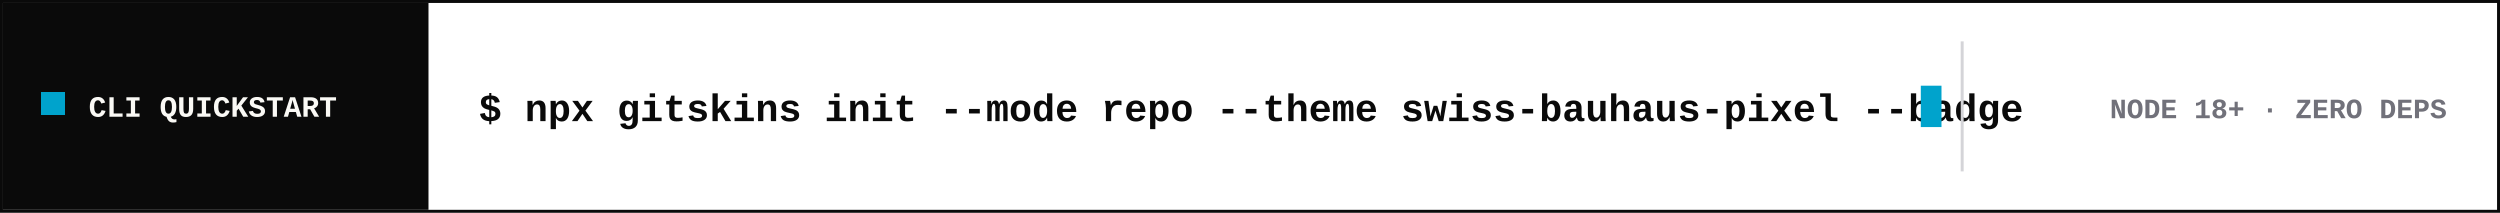
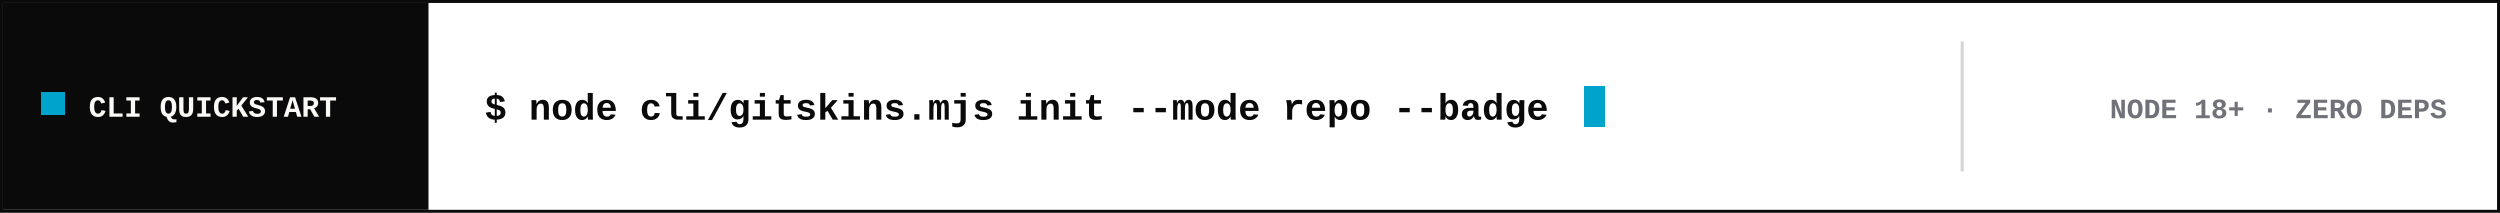
- <svg xmlns="http://www.w3.org/2000/svg" width="846" height="72" viewBox="0 0 846 72" role="img" aria-label="Quick Install: npx gitskins init --mode repo --theme swiss-bauhaus-pixel --badge">
+ <svg xmlns="http://www.w3.org/2000/svg" width="846" height="72" viewBox="0 0 846 72" role="img" aria-label="Quick Start: node cli/gitskins.mjs init --mode repo --badge">
  <style>
    @keyframes cur_ri-swiss-bauhaus-pixel-light { 0%, 49% { opacity: 1; } 50%, 100% { opacity: 0.12; } }
    .cur-ri-swiss-bauhaus-pixel-light { animation: cur_ri-swiss-bauhaus-pixel-light 1.4s steps(1, end) infinite; }
    @media (prefers-reduced-motion: reduce) { .cur-ri-swiss-bauhaus-pixel-light { animation: none !important; } }
  </style>
  <rect x="0.5" y="0.5" width="845" height="71" fill="#FFFFFF" stroke="#0A0A0A" stroke-width="1" />
  <rect x="1" y="1" width="144" height="70" fill="#0A0A0A" />
  <rect x="14" y="31" width="8" height="8" fill="#00A3CC" shape-rendering="crispEdges" />
  <text x="30" y="39.5" font-family="&quot;JetBrains Mono&quot;, &quot;SFMono-Regular&quot;, Consolas, &quot;Liberation Mono&quot;, Menlo, monospace" font-size="10" font-weight="700" fill="#FAF9F5">CLI QUICKSTART</text>
-   <text x="162" y="41" font-family="&quot;JetBrains Mono&quot;, &quot;SFMono-Regular&quot;, Consolas, &quot;Liberation Mono&quot;, Menlo, monospace" font-size="13" font-weight="700" fill="#0A0A0A">$ npx gitskins init --mode repo --theme swiss-bauhaus-pixel --badge</text>
-   <rect class="cur-ri-swiss-bauhaus-pixel-light" x="650" y="29" width="7" height="14" fill="#00A3CC" />
+   <text x="164" y="40.5" font-family="&quot;JetBrains Mono&quot;, &quot;SFMono-Regular&quot;, Consolas, &quot;Liberation Mono&quot;, Menlo, monospace" font-size="12.5" font-weight="700" fill="#0A0A0A">$ node cli/gitskins.mjs init --mode repo --badge</text>
+   <rect class="cur-ri-swiss-bauhaus-pixel-light" x="536" y="29" width="7" height="14" fill="#00A3CC" shape-rendering="crispEdges" />
  <line x1="664" y1="14" x2="664" y2="58" stroke="#D4D4D8" stroke-width="1" />
  <text x="828" y="40" text-anchor="end" font-family="&quot;JetBrains Mono&quot;, &quot;SFMono-Regular&quot;, Consolas, &quot;Liberation Mono&quot;, Menlo, monospace" font-size="9.5" font-weight="700" fill="#71717A">NODE 18+ · ZERO DEPS</text>
</svg>
